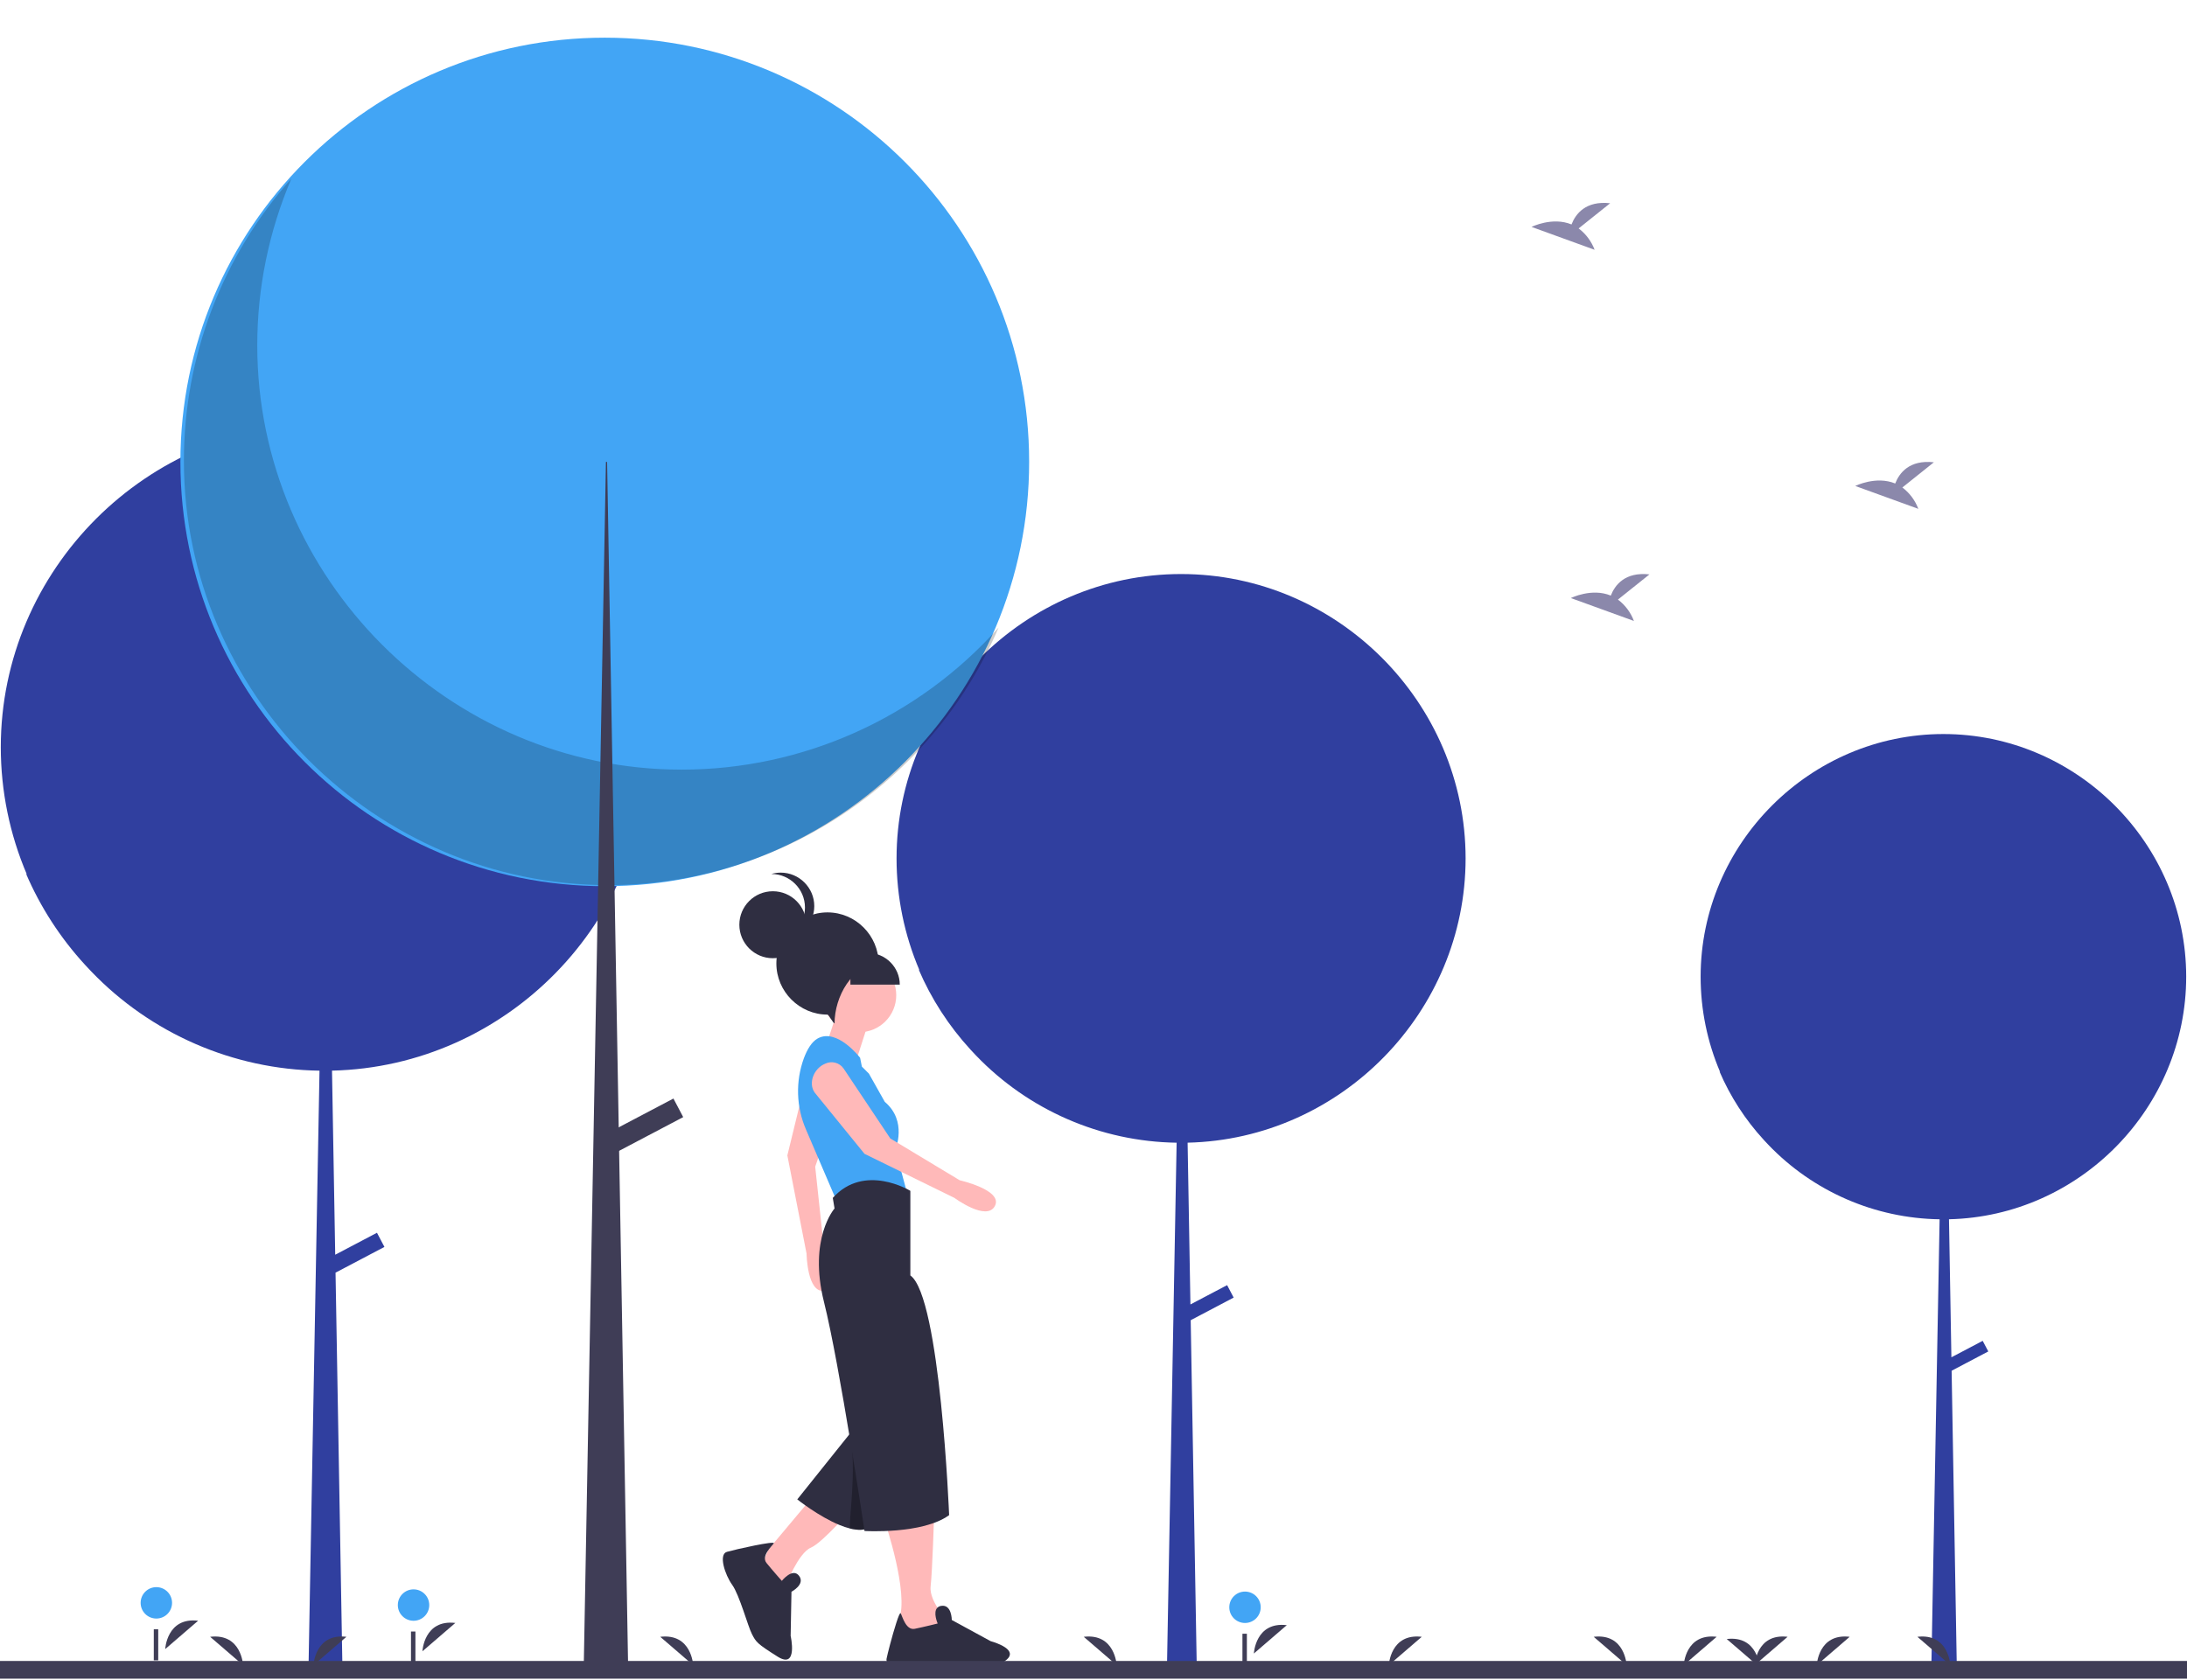
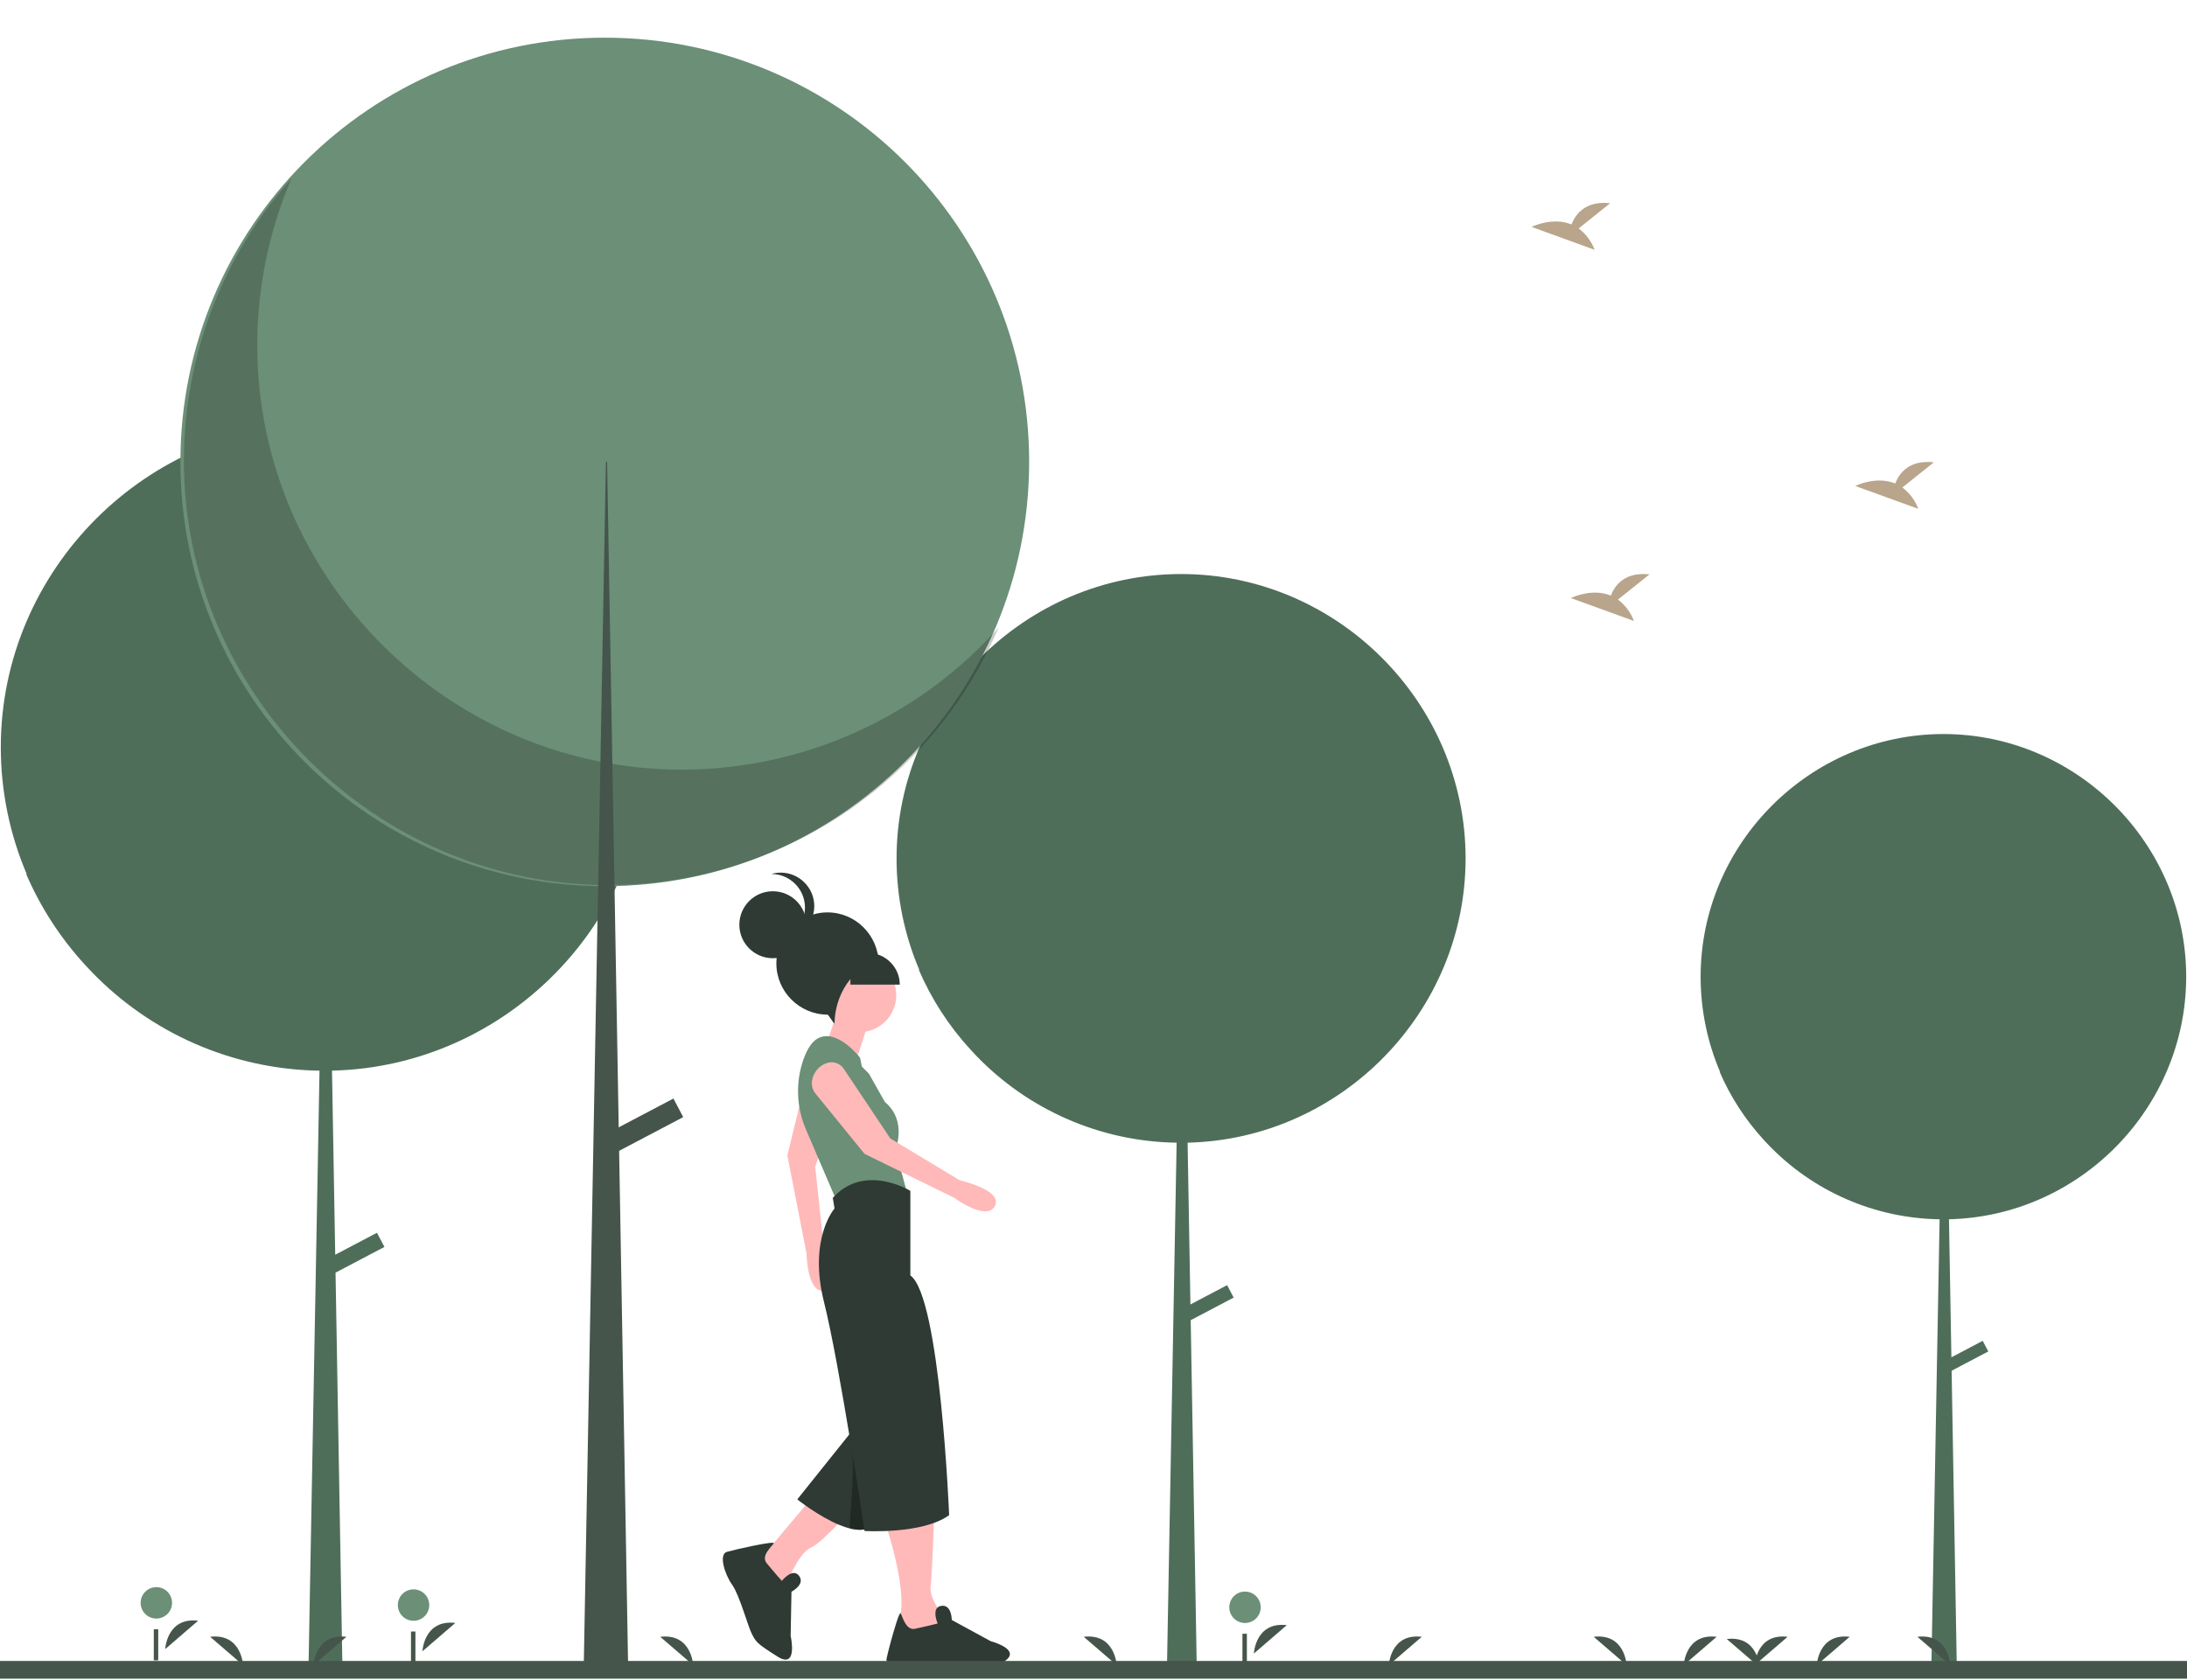
<svg xmlns="http://www.w3.org/2000/svg" width="100%" height="100%" viewBox="0 0 888 682" version="1.1" xml:space="preserve" style="fill-rule:evenodd;clip-rule:evenodd;stroke-linejoin:round;stroke-miterlimit:2;">
  <rect id="Artboard1" x="0" y="0" width="888" height="681.794" style="fill:none;" />
-   <path d="M887.675,396.659c-0.029,-54.059 -44.52,-98.527 -98.58,-98.527c-54.079,0 -98.579,44.5 -98.579,98.579c0,13.323 2.7,26.508 7.938,38.758c-0.096,-0.108 -0.196,-0.212 -0.292,-0.32c4.379,10.206 10.449,19.599 17.954,27.783c0.023,0.025 0.046,0.049 0.068,0.074c0.606,0.66 1.215,1.316 1.838,1.96c18.189,18.971 43.25,29.875 69.529,30.253l-3.331,180.929l10.292,0l-2.083,-119.415l14.887,-7.838l-2.271,-4.313l-12.711,6.692l-0.978,-56.064c53.211,-1.22 96.318,-45.326 96.319,-98.551Z" style="fill:#303f9f;fill-rule:nonzero;" />
-   <path d="M595.087,348.612c-0.034,-63.353 -52.174,-115.465 -115.526,-115.465c-63.376,0 -115.527,52.15 -115.527,115.526c0,15.613 3.165,31.065 9.303,45.42c-0.113,-0.126 -0.229,-0.248 -0.342,-0.374c5.131,11.96 12.245,22.968 21.041,32.559c0.026,0.029 0.053,0.057 0.08,0.086c0.709,0.774 1.423,1.543 2.153,2.297c21.317,22.233 50.685,35.012 81.483,35.454l-3.904,212.033l12.06,0l-2.441,-139.944l17.446,-9.185l-2.661,-5.055l-14.896,7.842l-1.146,-65.701c62.359,-1.43 112.876,-53.118 112.877,-115.493Z" style="fill:#303f9f;fill-rule:nonzero;" />
-   <path d="M263.259,303.418c-0.038,-72.094 -59.373,-131.397 -131.467,-131.397c-72.12,0 -131.467,59.347 -131.467,131.467c0,17.767 3.602,35.351 10.587,51.687c-0.129,-0.143 -0.261,-0.282 -0.389,-0.426c5.839,13.61 13.934,26.137 23.944,37.052c0.03,0.033 0.06,0.065 0.09,0.098c0.808,0.88 1.62,1.756 2.451,2.614c24.258,25.3 57.678,39.842 92.725,40.346l-4.442,241.289l13.725,0l-2.778,-159.253l19.853,-10.453l-3.029,-5.752l-16.951,8.924l-1.304,-74.767c70.963,-1.627 128.451,-60.447 128.452,-131.429Z" style="fill:#303f9f;fill-rule:nonzero;" />
-   <circle cx="245.559" cy="187.616" r="172.312" style="fill:#42a5f5;" />
+   <path d="M887.675,396.659c-0.029,-54.059 -44.52,-98.527 -98.58,-98.527c-54.079,0 -98.579,44.5 -98.579,98.579c0,13.323 2.7,26.508 7.938,38.758c-0.096,-0.108 -0.196,-0.212 -0.292,-0.32c4.379,10.206 10.449,19.599 17.954,27.783c0.023,0.025 0.046,0.049 0.068,0.074c0.606,0.66 1.215,1.316 1.838,1.96c18.189,18.971 43.25,29.875 69.529,30.253l-3.331,180.929l10.292,0l-2.083,-119.415l14.887,-7.838l-2.271,-4.313l-12.711,6.692l-0.978,-56.064c53.211,-1.22 96.318,-45.326 96.319,-98.551Z" style="fill:#4F6E5A;fill-rule:nonzero;" />
+   <path d="M595.087,348.612c-0.034,-63.353 -52.174,-115.465 -115.526,-115.465c-63.376,0 -115.527,52.15 -115.527,115.526c0,15.613 3.165,31.065 9.303,45.42c-0.113,-0.126 -0.229,-0.248 -0.342,-0.374c5.131,11.96 12.245,22.968 21.041,32.559c0.026,0.029 0.053,0.057 0.08,0.086c0.709,0.774 1.423,1.543 2.153,2.297c21.317,22.233 50.685,35.012 81.483,35.454l-3.904,212.033l12.06,0l-2.441,-139.944l17.446,-9.185l-2.661,-5.055l-14.896,7.842l-1.146,-65.701c62.359,-1.43 112.876,-53.118 112.877,-115.493Z" style="fill:#4F6E5A;fill-rule:nonzero;" />
+   <path d="M263.259,303.418c-0.038,-72.094 -59.373,-131.397 -131.467,-131.397c-72.12,0 -131.467,59.347 -131.467,131.467c0,17.767 3.602,35.351 10.587,51.687c-0.129,-0.143 -0.261,-0.282 -0.389,-0.426c5.839,13.61 13.934,26.137 23.944,37.052c0.03,0.033 0.06,0.065 0.09,0.098c0.808,0.88 1.62,1.756 2.451,2.614c24.258,25.3 57.678,39.842 92.725,40.346l-4.442,241.289l13.725,0l-2.778,-159.253l19.853,-10.453l-3.029,-5.752l-16.951,8.924l-1.304,-74.767c70.963,-1.627 128.451,-60.447 128.452,-131.429Z" style="fill:#4F6E5A;fill-rule:nonzero;" />
+   <circle cx="245.559" cy="187.616" r="172.312" style="fill:#6B8F77;" />
  <path d="M118.329,72.526c-9.152,21.41 -13.872,44.454 -13.872,67.738c0,94.535 77.791,172.326 172.326,172.326c49.13,0 95.987,-21.011 128.669,-57.695c-27.066,63.32 -89.597,104.595 -158.458,104.595c-94.536,0 -172.327,-77.791 -172.327,-172.326c0,-42.263 15.548,-83.084 43.662,-114.638Z" style="fill-opacity:0.2;fill-rule:nonzero;" />
-   <path d="M246.032,187.616l0.474,0l8.521,488.532l-17.989,0l8.994,-488.532Z" style="fill:#3f3d56;fill-rule:nonzero;" />
-   <path d="M277.407,453.717l-3.969,-7.54l-28.484,14.996l3.969,7.54l28.484,-14.996Z" style="fill:#3f3d56;" />
-   <path d="M509.115,671.579c0,0 0.622,-13.027 13.367,-11.513" style="fill:#3f3d56;fill-rule:nonzero;" />
-   <circle cx="505.514" cy="652.803" r="6.379" style="fill:#42a5f5;" />
-   <rect x="504.476" y="663.545" width="1.801" height="12.604" style="fill:#3f3d56;" />
-   <path d="M67.083,669.778c0,0 0.622,-13.027 13.366,-11.513" style="fill:#3f3d56;fill-rule:nonzero;" />
-   <circle cx="63.482" cy="651.003" r="6.379" style="fill:#42a5f5;" />
-   <rect x="62.444" y="661.744" width="1.801" height="12.604" style="fill:#3f3d56;" />
-   <path d="M171.514,670.678c0,0 0.622,-13.027 13.367,-11.512" style="fill:#3f3d56;fill-rule:nonzero;" />
-   <circle cx="167.913" cy="651.903" r="6.379" style="fill:#42a5f5;" />
-   <rect x="166.875" y="662.644" width="1.801" height="12.604" style="fill:#3f3d56;" />
-   <path d="M640.987,92.778l12.795,-10.233c-9.94,-1.097 -14.024,4.324 -15.695,8.615c-7.766,-3.225 -16.219,1.001 -16.219,1.001l25.6,9.294c-1.291,-3.449 -3.54,-6.46 -6.481,-8.677Z" style="fill:#8b88ab;fill-rule:nonzero;" />
-   <path d="M772.426,197.993l12.795,-10.234c-9.94,-1.096 -14.024,4.325 -15.695,8.615c-7.765,-3.224 -16.219,1.002 -16.219,1.002l25.6,9.293c-1.291,-3.449 -3.54,-6.459 -6.481,-8.676Z" style="fill:#8b88ab;fill-rule:nonzero;" />
-   <path d="M656.944,243.523l12.795,-10.233c-9.94,-1.097 -14.024,4.324 -15.695,8.615c-7.766,-3.225 -16.219,1.001 -16.219,1.001l25.6,9.294c-1.291,-3.449 -3.54,-6.46 -6.481,-8.677Z" style="fill:#8b88ab;fill-rule:nonzero;" />
+   <path d="M246.032,187.616l0.474,0l8.521,488.532l-17.989,0l8.994,-488.532Z" style="fill:#45554B;fill-rule:nonzero;" />
+   <path d="M277.407,453.717l-3.969,-7.54l-28.484,14.996l3.969,7.54l28.484,-14.996Z" style="fill:#45554B;" />
+   <path d="M509.115,671.579c0,0 0.622,-13.027 13.367,-11.513" style="fill:#45554B;fill-rule:nonzero;" />
+   <circle cx="505.514" cy="652.803" r="6.379" style="fill:#6B8F77;" />
+   <rect x="504.476" y="663.545" width="1.801" height="12.604" style="fill:#45554B;" />
+   <path d="M67.083,669.778c0,0 0.622,-13.027 13.366,-11.513" style="fill:#45554B;fill-rule:nonzero;" />
+   <circle cx="63.482" cy="651.003" r="6.379" style="fill:#6B8F77;" />
+   <rect x="62.444" y="661.744" width="1.801" height="12.604" style="fill:#45554B;" />
+   <path d="M171.514,670.678c0,0 0.622,-13.027 13.367,-11.512" style="fill:#45554B;fill-rule:nonzero;" />
+   <circle cx="167.913" cy="651.903" r="6.379" style="fill:#6B8F77;" />
+   <rect x="166.875" y="662.644" width="1.801" height="12.604" style="fill:#45554B;" />
+   <path d="M640.987,92.778l12.795,-10.233c-9.94,-1.097 -14.024,4.324 -15.695,8.615c-7.766,-3.225 -16.219,1.001 -16.219,1.001l25.6,9.294c-1.291,-3.449 -3.54,-6.46 -6.481,-8.677Z" style="fill:#B8A58B;fill-rule:nonzero;" />
+   <path d="M772.426,197.993l12.795,-10.234c-9.94,-1.096 -14.024,4.325 -15.695,8.615c-7.765,-3.224 -16.219,1.002 -16.219,1.002l25.6,9.293c-1.291,-3.449 -3.54,-6.459 -6.481,-8.676Z" style="fill:#B8A58B;fill-rule:nonzero;" />
+   <path d="M656.944,243.523l12.795,-10.233c-9.94,-1.097 -14.024,4.324 -15.695,8.615c-7.766,-3.225 -16.219,1.001 -16.219,1.001l25.6,9.294c-1.291,-3.449 -3.54,-6.46 -6.481,-8.677Z" style="fill:#B8A58B;fill-rule:nonzero;" />
  <path d="M359.255,617.879c0,0 10.022,29.348 5.727,40.085l12.884,11.453l7.874,-10.022c0,0 -8.59,-8.589 -7.874,-15.031c0.716,-6.442 1.432,-29.348 1.432,-29.348l-20.043,2.863Z" style="fill:#ffb9b9;fill-rule:nonzero;" />
-   <path d="M407.21,675.139c-0.585,0.342 -1.144,0.666 -1.657,0.963l-44.428,0c-0.841,-0.481 -1.301,-1.437 -1.152,-2.394c0.207,-1.063 0.738,-3.223 1.395,-5.708c1.558,-5.879 3.844,-13.576 4.339,-12.757c0.001,0 0.001,0 0.001,0c0.004,0 0.008,0.004 0.008,0.009c0,0 0,0 0,0c0.694,1.279 2.125,7.004 5.708,6.293c3.583,-0.72 9.309,-2.152 9.309,-2.152c0,0 -2.044,-4.591 -0.09,-6.446c0.42,-0.39 0.952,-0.639 1.521,-0.711c4.295,-0.711 4.295,5.726 4.295,5.726l15.745,8.588c1.358,0.376 2.682,0.861 3.962,1.45c3.196,1.494 6.355,4.051 1.044,7.139Z" style="fill:#2f2e41;fill-rule:nonzero;" />
+   <path d="M407.21,675.139c-0.585,0.342 -1.144,0.666 -1.657,0.963l-44.428,0c-0.841,-0.481 -1.301,-1.437 -1.152,-2.394c0.207,-1.063 0.738,-3.223 1.395,-5.708c1.558,-5.879 3.844,-13.576 4.339,-12.757c0.001,0 0.001,0 0.001,0c0.004,0 0.008,0.004 0.008,0.009c0,0 0,0 0,0c0.694,1.279 2.125,7.004 5.708,6.293c3.583,-0.72 9.309,-2.152 9.309,-2.152c0,0 -2.044,-4.591 -0.09,-6.446c0.42,-0.39 0.952,-0.639 1.521,-0.711c4.295,-0.711 4.295,5.726 4.295,5.726l15.745,8.588c1.358,0.376 2.682,0.861 3.962,1.45c3.196,1.494 6.355,4.051 1.044,7.139Z" style="fill:#2E3A33;fill-rule:nonzero;" />
  <path d="M330.623,607.142l-18.61,22.19l-5.011,11.453l6.442,5.01l5.727,-2.147c0,0 5.01,-12.884 10.021,-15.032c5.01,-2.147 17.179,-16.463 17.179,-16.463l-15.748,-5.011Z" style="fill:#ffb9b9;fill-rule:nonzero;" />
-   <path d="M369.634,590.113l-9.491,17.595l-6.8,12.598c-2.176,1.295 -5.075,1.274 -8.196,0.508c-1.454,-0.372 -2.88,-0.848 -4.266,-1.425c-8.518,-3.485 -17.158,-10.407 -17.158,-10.407l16.349,-20.429l5.34,-6.664l1.267,-1.589l6.106,2.612l10.772,4.603l6.077,2.598Z" style="fill:#2f2e41;fill-rule:nonzero;" />
+   <path d="M369.634,590.113l-9.491,17.595l-6.8,12.598c-2.176,1.295 -5.075,1.274 -8.196,0.508c-1.454,-0.372 -2.88,-0.848 -4.266,-1.425c-8.518,-3.485 -17.158,-10.407 -17.158,-10.407l16.349,-20.429l5.34,-6.664l1.267,-1.589l6.106,2.612l10.772,4.603l6.077,2.598Z" style="fill:#2E3A33;fill-rule:nonzero;" />
  <path d="M327.274,438.185l-7.582,31.1l7.805,39.9c0,0 0.192,16.31 7.343,15.072c7.152,-1.237 -0.343,-17.687 -0.343,-17.687l-3.498,-32.716l11.185,-32.321c0.86,-2.717 -0.35,-5.689 -2.863,-7.032c-4.428,-2.705 -10.721,-0.78 -12.047,3.684Z" style="fill:#ffb9b9;fill-rule:nonzero;" />
  <path d="M353.887,411.371l-6.442,20.043l-12.169,-6.442c0,0 5.011,-14.316 5.011,-16.464c0,-2.147 13.6,2.863 13.6,2.863Z" style="fill:#ffb9b9;fill-rule:nonzero;" />
  <circle cx="348.876" cy="404.213" r="15.032" style="fill:#ffb9b9;" />
-   <path d="M352.813,436.066l-2.863,-2.863l-0.716,-3.579c0,0 -9.305,-12.168 -17.179,-7.874c-2.461,1.343 -4.292,4.432 -5.647,8.046c-3.451,9.443 -3.128,19.861 0.899,29.072l12.622,29.452l28.632,-2.863l-5.011,-18.611c0,0 5.011,-11.453 -4.295,-19.327l-6.442,-11.453Z" style="fill:#42a5f5;fill-rule:nonzero;" />
+   <path d="M352.813,436.066l-2.863,-2.863l-0.716,-3.579c0,0 -9.305,-12.168 -17.179,-7.874c-2.461,1.343 -4.292,4.432 -5.647,8.046c-3.451,9.443 -3.128,19.861 0.899,29.072l12.622,29.452l28.632,-2.863l-5.011,-18.611c0,0 5.011,-11.453 -4.295,-19.327l-6.442,-11.453Z" style="fill:#6B8F77;fill-rule:nonzero;" />
  <path d="M369.634,590.113l-9.491,17.595l-6.8,12.598c-2.176,1.295 -5.075,1.274 -8.196,0.508c-0.544,-3.622 2.706,-22.762 0.15,-38.367l0.115,-0.558l1.267,-1.589l6.106,2.612l10.772,4.603l6.077,2.598Z" style="fill-opacity:0.3;fill-rule:nonzero;" />
-   <path d="M369.634,483.667c0,0 -18.61,-11.453 -31.495,2.863l0.716,4.295c0,0 -10.737,12.169 -4.295,37.937c6.443,25.769 16.464,93.054 16.464,93.054c0,0 23.621,1.432 34.358,-6.442c0,0 -3.579,-88.759 -15.748,-97.349l0,-34.358Z" style="fill:#2f2e41;fill-rule:nonzero;" />
+   <path d="M369.634,483.667c0,0 -18.61,-11.453 -31.495,2.863l0.716,4.295c0,0 -10.737,12.169 -4.295,37.937c6.443,25.769 16.464,93.054 16.464,93.054c0,0 23.621,1.432 34.358,-6.442c0,0 -3.579,-88.759 -15.748,-97.349l0,-34.358Z" style="fill:#2E3A33;fill-rule:nonzero;" />
  <path d="M330.827,443.8l20.197,24.835l36.505,17.895c0,0 13.112,9.704 16.447,3.258c3.336,-6.446 -14.299,-10.416 -14.299,-10.416l-28.18,-16.984l-18.992,-28.444c-1.644,-2.327 -4.743,-3.159 -7.332,-1.969c-4.831,1.894 -7.102,8.071 -4.346,11.825Z" style="fill:#ffb9b9;fill-rule:nonzero;" />
-   <path d="M317.446,642.075c0,0 4.388,-5.518 7.009,-2.041c2.621,3.477 -3.091,6.456 -3.091,6.456l-0.333,17.935c0,0 3.117,13.714 -5.298,8.415c-8.415,-5.298 -8.746,-5.933 -10.401,-9.106c-1.656,-3.173 -5.076,-15.921 -8.028,-20.032c-2.952,-4.112 -5.656,-12.389 -2.151,-13.41c3.504,-1.021 19.838,-4.655 19.024,-3.444c-0.813,1.21 -5.228,5.128 -2.939,7.97c2.29,2.842 6.208,7.257 6.208,7.257Z" style="fill:#2f2e41;fill-rule:nonzero;" />
-   <path d="M356.749,391.384c0,-0.019 0.001,-0.037 0.001,-0.055c0,0 0,0 0,0c0,-11.388 -9.371,-20.758 -20.758,-20.758c-11.388,0 -20.758,9.37 -20.758,20.758c0,11.388 9.37,20.758 20.758,20.758c0,0 0,0 0,0c0.482,0 2.389,3.612 2.863,3.579c0.029,-10.957 7.117,-23.546 17.894,-24.282Z" style="fill:#2f2e41;fill-rule:nonzero;" />
-   <circle cx="313.802" cy="375.582" r="13.6" style="fill:#2f2e41;" />
-   <path d="M313.178,354.98c0.029,-0.001 0.057,-0.001 0.086,-0.001c7.45,0 13.581,6.131 13.581,13.582c0,6.021 -4.005,11.358 -9.787,13.04c7.447,-0.012 13.569,-6.143 13.569,-13.59c0,-7.456 -6.135,-13.591 -13.591,-13.591c-1.306,0 -2.605,0.189 -3.858,0.56Z" style="fill:#2f2e41;fill-rule:nonzero;" />
-   <path d="M345.297,387.034l7.158,0c7.068,0 12.885,5.816 12.885,12.885l-20.043,0l0,-12.885Z" style="fill:#2f2e41;fill-rule:nonzero;" />
-   <path d="M683.655,676.307c0,0 0.622,-13.027 13.367,-11.513" style="fill:#3f3d56;fill-rule:nonzero;" />
-   <path d="M563.919,676.307c0,0 0.622,-13.027 13.367,-11.513" style="fill:#3f3d56;fill-rule:nonzero;" />
-   <path d="M127.289,676.307c0,0 0.621,-13.027 13.366,-11.513" style="fill:#3f3d56;fill-rule:nonzero;" />
-   <path d="M737.671,676.307c0,0 0.622,-13.027 13.367,-11.513" style="fill:#3f3d56;fill-rule:nonzero;" />
-   <path d="M712.464,676.307c0,0 0.622,-13.027 13.366,-11.513" style="fill:#3f3d56;fill-rule:nonzero;" />
-   <path d="M660.465,676.307c0,0 -0.622,-13.027 -13.366,-11.513" style="fill:#3f3d56;fill-rule:nonzero;" />
-   <path d="M453.403,676.307c0,0 -0.622,-13.027 -13.366,-11.513" style="fill:#3f3d56;fill-rule:nonzero;" />
-   <path d="M281.452,676.307c0,0 -0.622,-13.027 -13.367,-11.513" style="fill:#3f3d56;fill-rule:nonzero;" />
-   <path d="M98.697,676.307c0,0 -0.622,-13.027 -13.367,-11.513" style="fill:#3f3d56;fill-rule:nonzero;" />
-   <path d="M791.904,676.307c0,0 -0.621,-13.027 -13.366,-11.513" style="fill:#3f3d56;fill-rule:nonzero;" />
-   <path d="M714.481,677.207c0,0 -0.621,-13.027 -13.366,-11.513" style="fill:#3f3d56;fill-rule:nonzero;" />
-   <rect x="0" y="674.604" width="888" height="7.19" style="fill:#3f3d56;" />
+   <path d="M317.446,642.075c0,0 4.388,-5.518 7.009,-2.041c2.621,3.477 -3.091,6.456 -3.091,6.456l-0.333,17.935c0,0 3.117,13.714 -5.298,8.415c-8.415,-5.298 -8.746,-5.933 -10.401,-9.106c-1.656,-3.173 -5.076,-15.921 -8.028,-20.032c-2.952,-4.112 -5.656,-12.389 -2.151,-13.41c3.504,-1.021 19.838,-4.655 19.024,-3.444c-0.813,1.21 -5.228,5.128 -2.939,7.97c2.29,2.842 6.208,7.257 6.208,7.257Z" style="fill:#2E3A33;fill-rule:nonzero;" />
+   <path d="M356.749,391.384c0,-0.019 0.001,-0.037 0.001,-0.055c0,0 0,0 0,0c0,-11.388 -9.371,-20.758 -20.758,-20.758c-11.388,0 -20.758,9.37 -20.758,20.758c0,11.388 9.37,20.758 20.758,20.758c0,0 0,0 0,0c0.482,0 2.389,3.612 2.863,3.579c0.029,-10.957 7.117,-23.546 17.894,-24.282Z" style="fill:#2E3A33;fill-rule:nonzero;" />
+   <circle cx="313.802" cy="375.582" r="13.6" style="fill:#2E3A33;" />
+   <path d="M313.178,354.98c0.029,-0.001 0.057,-0.001 0.086,-0.001c7.45,0 13.581,6.131 13.581,13.582c0,6.021 -4.005,11.358 -9.787,13.04c7.447,-0.012 13.569,-6.143 13.569,-13.59c0,-7.456 -6.135,-13.591 -13.591,-13.591c-1.306,0 -2.605,0.189 -3.858,0.56Z" style="fill:#2E3A33;fill-rule:nonzero;" />
+   <path d="M345.297,387.034l7.158,0c7.068,0 12.885,5.816 12.885,12.885l-20.043,0l0,-12.885Z" style="fill:#2E3A33;fill-rule:nonzero;" />
+   <path d="M683.655,676.307c0,0 0.622,-13.027 13.367,-11.513" style="fill:#45554B;fill-rule:nonzero;" />
+   <path d="M563.919,676.307c0,0 0.622,-13.027 13.367,-11.513" style="fill:#45554B;fill-rule:nonzero;" />
+   <path d="M127.289,676.307c0,0 0.621,-13.027 13.366,-11.513" style="fill:#45554B;fill-rule:nonzero;" />
+   <path d="M737.671,676.307c0,0 0.622,-13.027 13.367,-11.513" style="fill:#45554B;fill-rule:nonzero;" />
+   <path d="M712.464,676.307c0,0 0.622,-13.027 13.366,-11.513" style="fill:#45554B;fill-rule:nonzero;" />
+   <path d="M660.465,676.307c0,0 -0.622,-13.027 -13.366,-11.513" style="fill:#45554B;fill-rule:nonzero;" />
+   <path d="M453.403,676.307c0,0 -0.622,-13.027 -13.366,-11.513" style="fill:#45554B;fill-rule:nonzero;" />
+   <path d="M281.452,676.307c0,0 -0.622,-13.027 -13.367,-11.513" style="fill:#45554B;fill-rule:nonzero;" />
+   <path d="M98.697,676.307c0,0 -0.622,-13.027 -13.367,-11.513" style="fill:#45554B;fill-rule:nonzero;" />
+   <path d="M791.904,676.307c0,0 -0.621,-13.027 -13.366,-11.513" style="fill:#45554B;fill-rule:nonzero;" />
+   <path d="M714.481,677.207c0,0 -0.621,-13.027 -13.366,-11.513" style="fill:#45554B;fill-rule:nonzero;" />
+   <rect x="0" y="674.604" width="888" height="7.19" style="fill:#45554B;" />
</svg>
